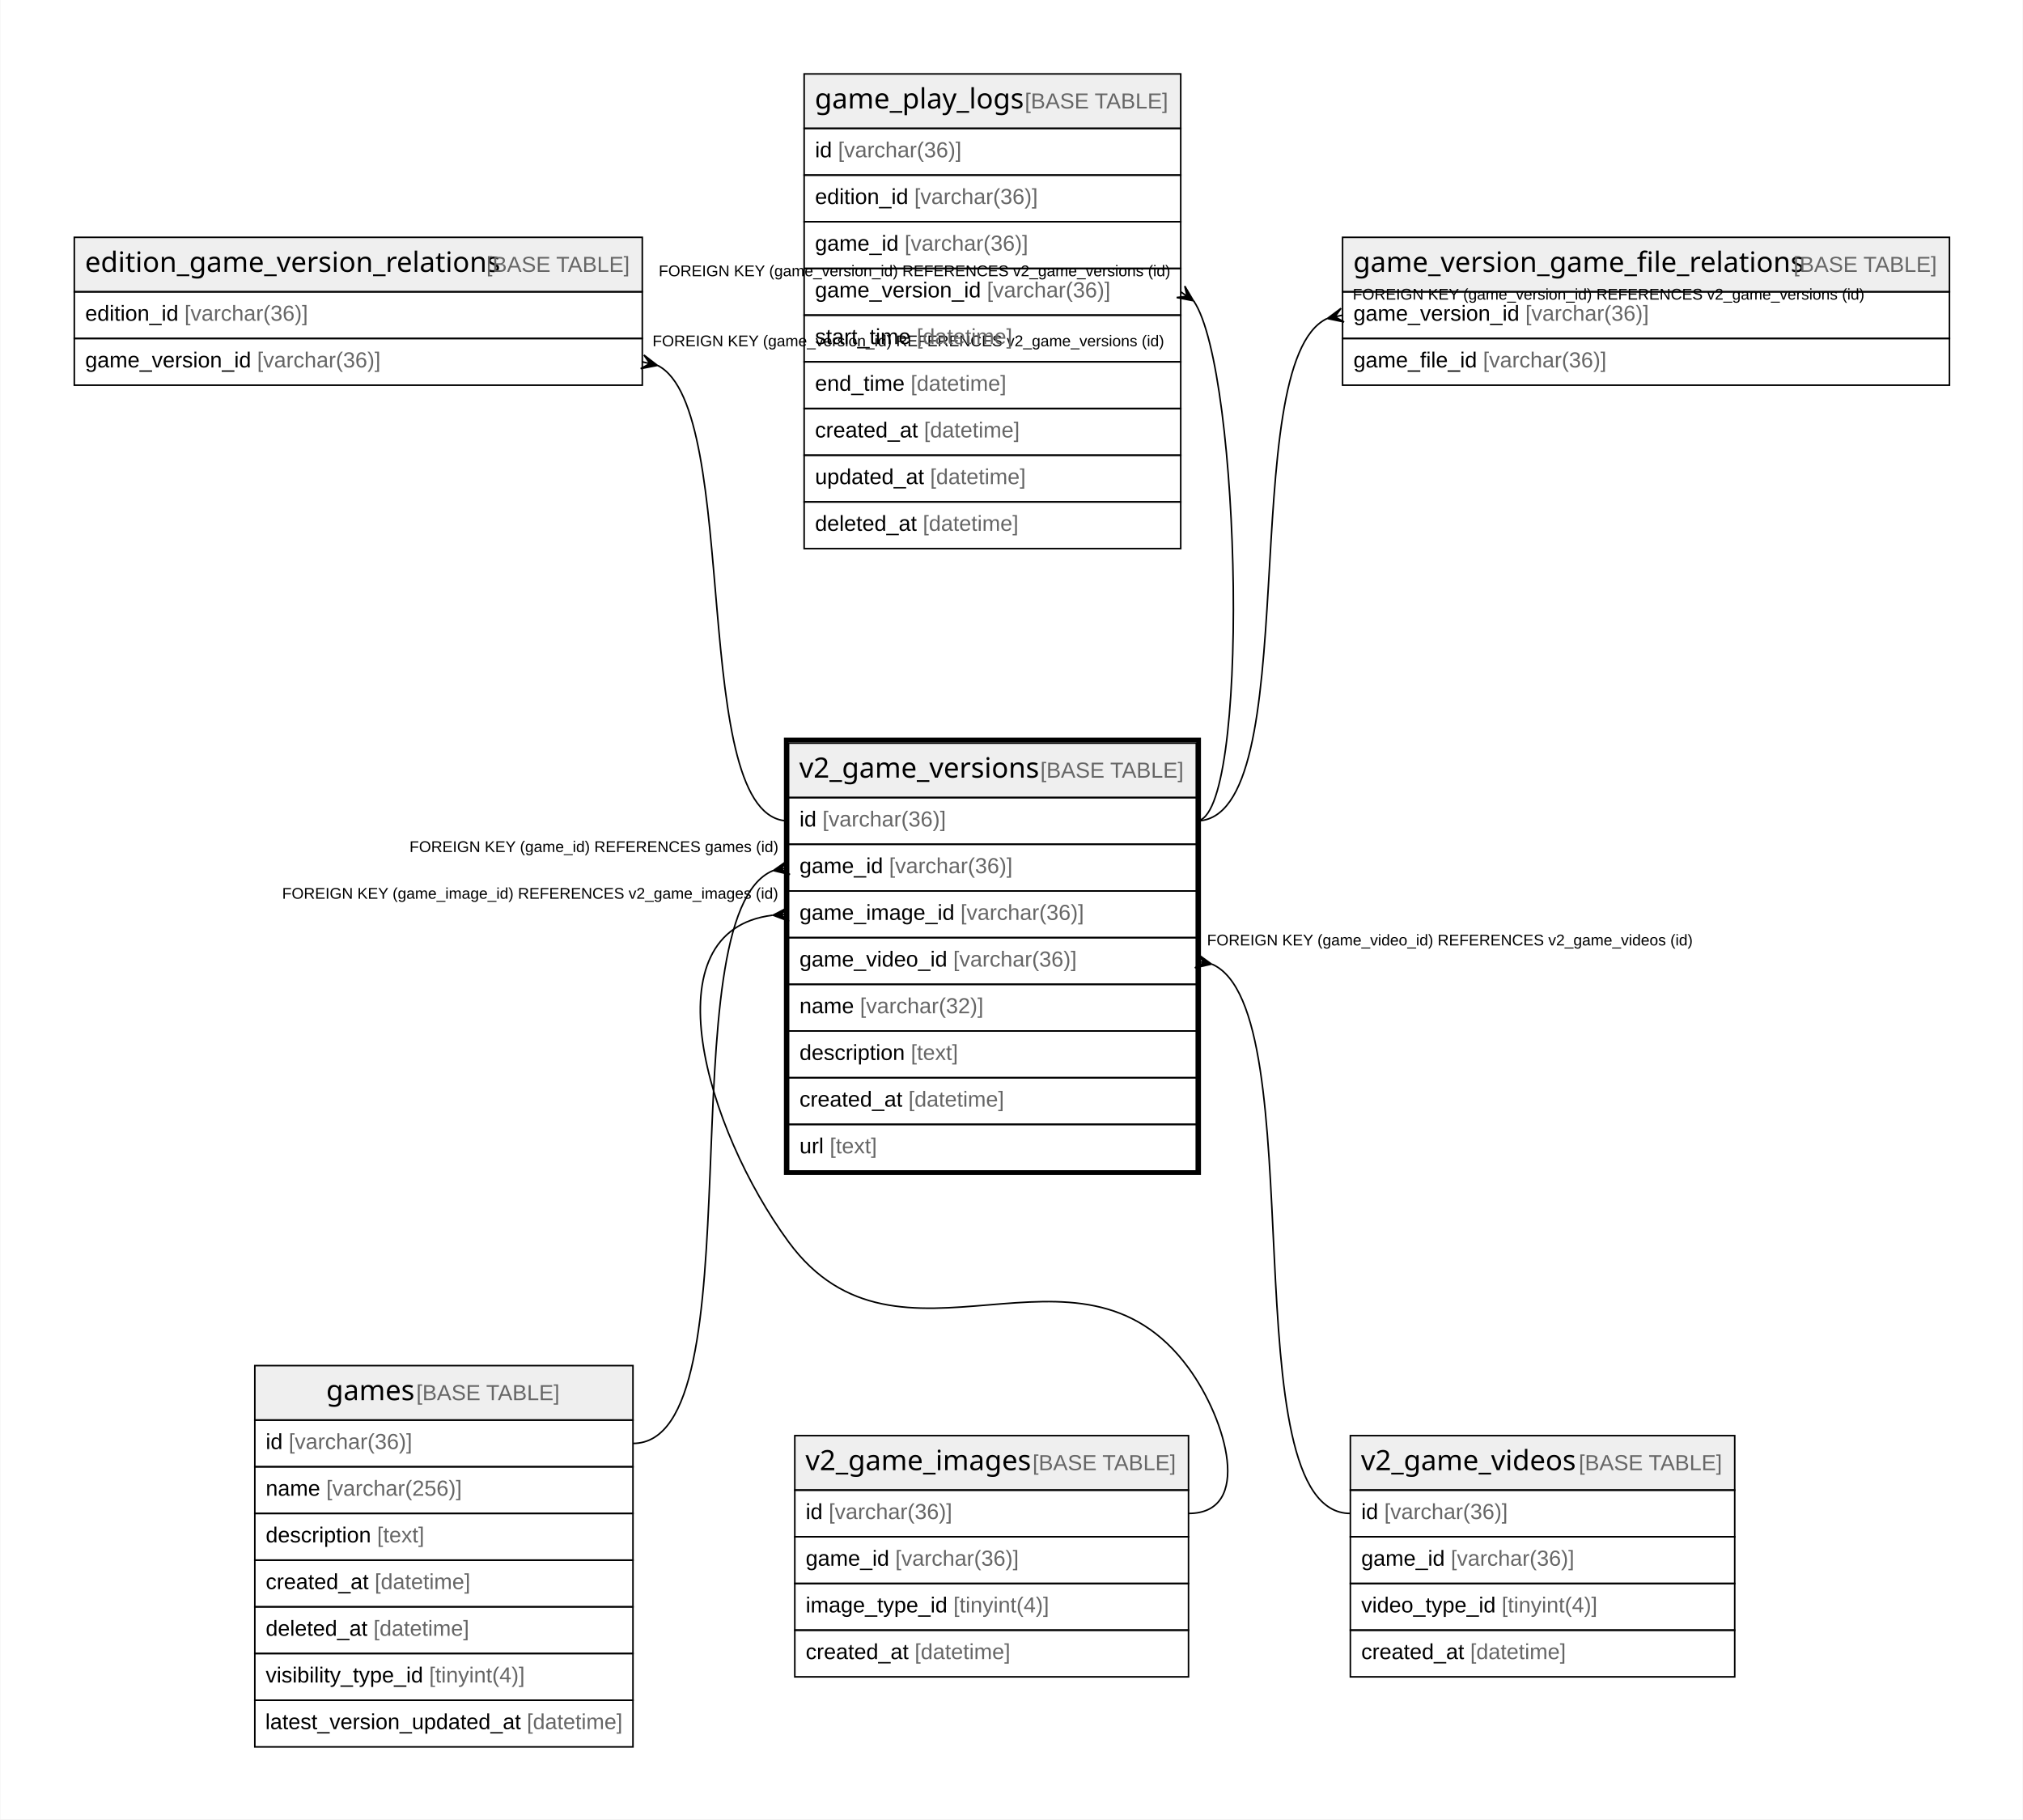
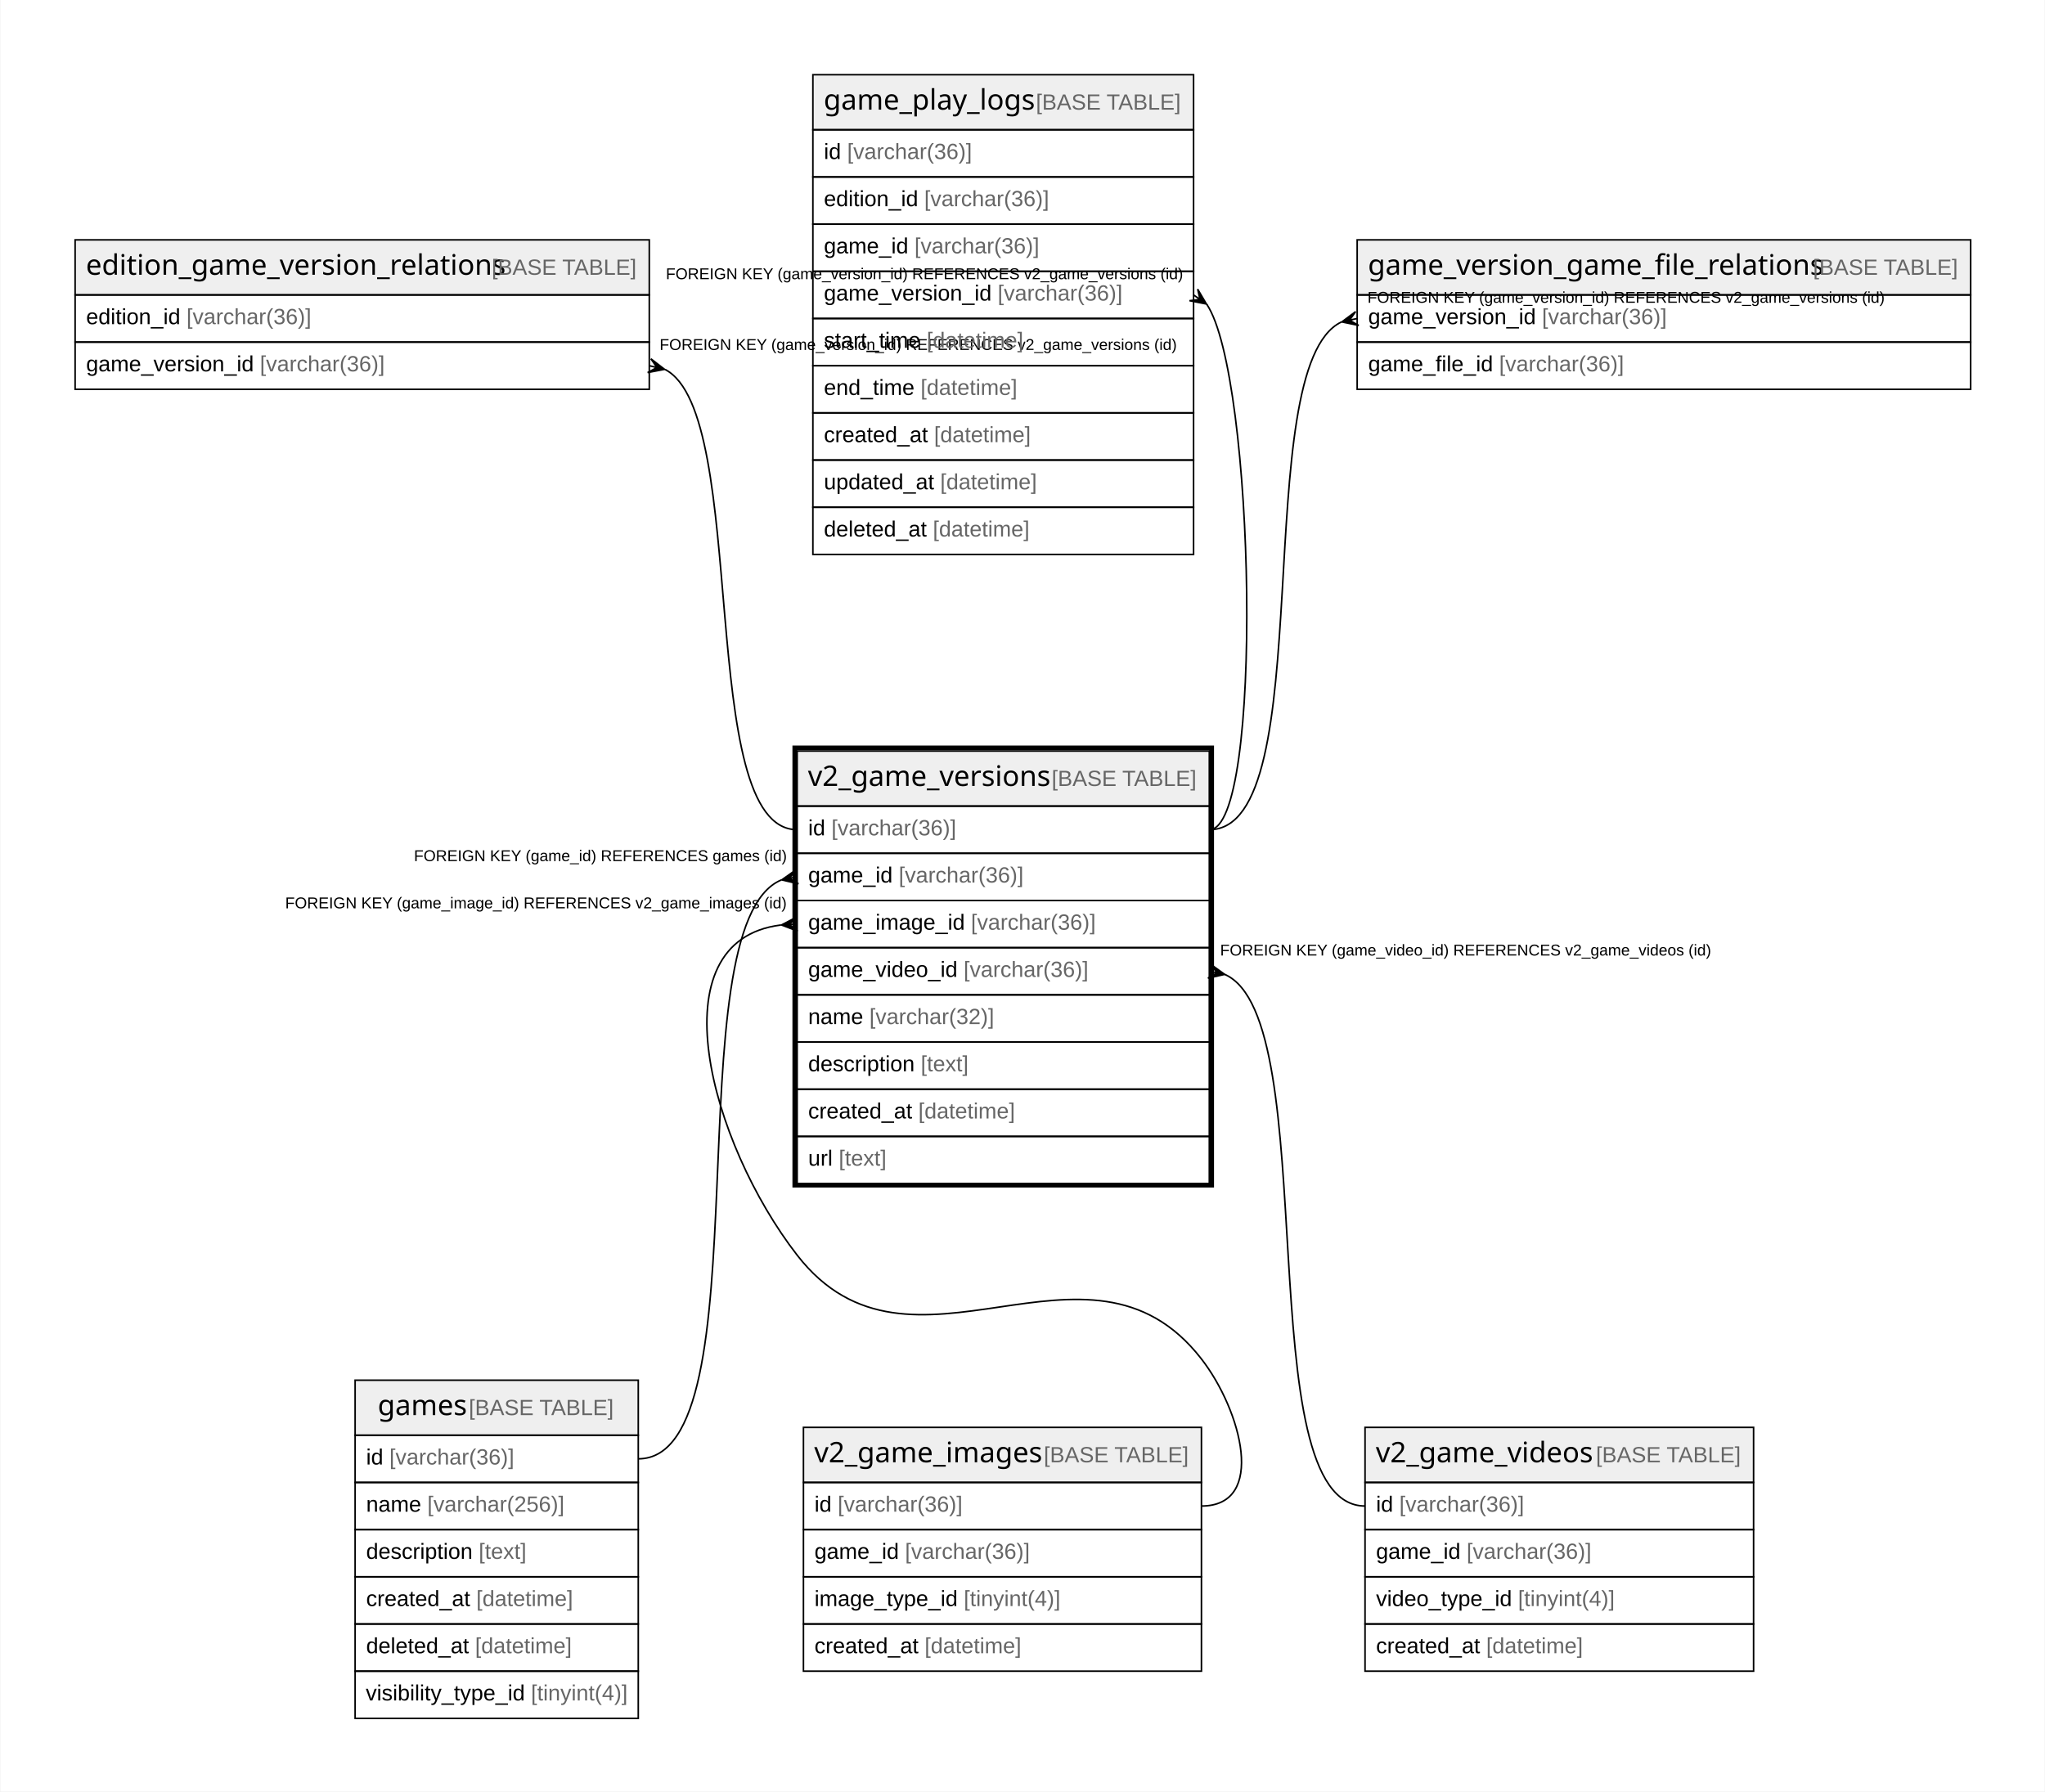
- <svg xmlns="http://www.w3.org/2000/svg" width="1300pt" height="1169pt" viewBox="0.00 0.00 1299.50 1169.00">
-   <g id="graph0" class="graph" transform="scale(1 1) rotate(0) translate(4 1165)">
-     <polygon fill="#ffffff" stroke="transparent" points="-4,4 -4,-1165 1295.5,-1165 1295.5,4 -4,4" />
+ <svg xmlns="http://www.w3.org/2000/svg" width="1300pt" height="1139pt" viewBox="0.00 0.00 1299.50 1139.00">
+   <g id="graph0" class="graph" transform="scale(1 1) rotate(0) translate(4 1135)">
+     <polygon fill="#ffffff" stroke="transparent" points="-4,4 -4,-1135 1295.5,-1135 1295.5,4 -4,4" />
    <g id="node1" class="node">
-       <polygon fill="#efefef" stroke="transparent" points="502.5,-652.5 502.5,-687.5 764.5,-687.5 764.5,-652.5 502.5,-652.5" />
-       <polygon fill="none" stroke="#000000" points="502.5,-652.5 502.5,-687.5 764.5,-687.5 764.5,-652.5 502.5,-652.5" />
-       <text text-anchor="start" x="509.356" y="-665.3" font-family="Arial Bold" font-size="18.00" fill="#000000">v2_game_versions</text>
-       <text text-anchor="start" x="660.39" y="-665.3" font-family="Arial" font-size="14.00" fill="#000000"> </text>
-       <text text-anchor="start" x="664.281" y="-665.3" font-family="Arial" font-size="14.00" fill="#666666">[BASE TABLE]</text>
-       <polygon fill="none" stroke="#000000" points="502.5,-622.5 502.5,-652.5 764.5,-652.5 764.5,-622.5 502.5,-622.5" />
-       <text text-anchor="start" x="509.5" y="-633.9" font-family="Arial" font-size="14.00" fill="#000000">id </text>
-       <text text-anchor="start" x="524.28" y="-633.9" font-family="Arial" font-size="14.00" fill="#666666">[varchar(36)]</text>
+       <polygon fill="#efefef" stroke="transparent" points="502.5,-622.5 502.5,-657.5 764.5,-657.5 764.5,-622.5 502.5,-622.5" />
+       <polygon fill="none" stroke="#000000" points="502.5,-622.5 502.5,-657.5 764.5,-657.5 764.5,-622.5 502.5,-622.5" />
+       <text text-anchor="start" x="509.356" y="-635.3" font-family="Arial Bold" font-size="18.00" fill="#000000">v2_game_versions</text>
+       <text text-anchor="start" x="660.39" y="-635.3" font-family="Arial" font-size="14.00" fill="#000000"> </text>
+       <text text-anchor="start" x="664.281" y="-635.3" font-family="Arial" font-size="14.00" fill="#666666">[BASE TABLE]</text>
      <polygon fill="none" stroke="#000000" points="502.5,-592.5 502.5,-622.5 764.5,-622.5 764.5,-592.5 502.5,-592.5" />
-       <text text-anchor="start" x="509.5" y="-603.9" font-family="Arial" font-size="14.00" fill="#000000">game_id </text>
-       <text text-anchor="start" x="567.071" y="-603.9" font-family="Arial" font-size="14.00" fill="#666666">[varchar(36)]</text>
+       <text text-anchor="start" x="509.5" y="-603.9" font-family="Arial" font-size="14.00" fill="#000000">id </text>
+       <text text-anchor="start" x="524.28" y="-603.9" font-family="Arial" font-size="14.00" fill="#666666">[varchar(36)]</text>
      <polygon fill="none" stroke="#000000" points="502.5,-562.5 502.5,-592.5 764.5,-592.5 764.5,-562.5 502.5,-562.5" />
-       <text text-anchor="start" x="509.5" y="-573.9" font-family="Arial" font-size="14.00" fill="#000000">game_image_id </text>
-       <text text-anchor="start" x="612.968" y="-573.9" font-family="Arial" font-size="14.00" fill="#666666">[varchar(36)]</text>
+       <text text-anchor="start" x="509.5" y="-573.9" font-family="Arial" font-size="14.00" fill="#000000">game_id </text>
+       <text text-anchor="start" x="567.071" y="-573.9" font-family="Arial" font-size="14.00" fill="#666666">[varchar(36)]</text>
      <polygon fill="none" stroke="#000000" points="502.5,-532.5 502.5,-562.5 764.5,-562.5 764.5,-532.5 502.5,-532.5" />
-       <text text-anchor="start" x="509.5" y="-543.9" font-family="Arial" font-size="14.00" fill="#000000">game_video_id </text>
-       <text text-anchor="start" x="608.308" y="-543.9" font-family="Arial" font-size="14.00" fill="#666666">[varchar(36)]</text>
+       <text text-anchor="start" x="509.5" y="-543.9" font-family="Arial" font-size="14.00" fill="#000000">game_image_id </text>
+       <text text-anchor="start" x="612.968" y="-543.9" font-family="Arial" font-size="14.00" fill="#666666">[varchar(36)]</text>
      <polygon fill="none" stroke="#000000" points="502.5,-502.5 502.5,-532.5 764.5,-532.5 764.5,-502.5 502.5,-502.5" />
-       <text text-anchor="start" x="509.5" y="-513.9" font-family="Arial" font-size="14.00" fill="#000000">name </text>
-       <text text-anchor="start" x="548.399" y="-513.9" font-family="Arial" font-size="14.00" fill="#666666">[varchar(32)]</text>
+       <text text-anchor="start" x="509.5" y="-513.9" font-family="Arial" font-size="14.00" fill="#000000">game_video_id </text>
+       <text text-anchor="start" x="608.308" y="-513.9" font-family="Arial" font-size="14.00" fill="#666666">[varchar(36)]</text>
      <polygon fill="none" stroke="#000000" points="502.5,-472.5 502.5,-502.5 764.5,-502.5 764.5,-472.5 502.5,-472.5" />
-       <text text-anchor="start" x="509.5" y="-483.9" font-family="Arial" font-size="14.00" fill="#000000">description </text>
-       <text text-anchor="start" x="581.068" y="-483.9" font-family="Arial" font-size="14.00" fill="#666666">[text]</text>
+       <text text-anchor="start" x="509.5" y="-483.9" font-family="Arial" font-size="14.00" fill="#000000">name </text>
+       <text text-anchor="start" x="548.399" y="-483.9" font-family="Arial" font-size="14.00" fill="#666666">[varchar(32)]</text>
      <polygon fill="none" stroke="#000000" points="502.5,-442.5 502.5,-472.5 764.5,-472.5 764.5,-442.5 502.5,-442.5" />
-       <text text-anchor="start" x="509.5" y="-453.9" font-family="Arial" font-size="14.00" fill="#000000">created_at </text>
-       <text text-anchor="start" x="579.528" y="-453.9" font-family="Arial" font-size="14.00" fill="#666666">[datetime]</text>
+       <text text-anchor="start" x="509.5" y="-453.9" font-family="Arial" font-size="14.00" fill="#000000">description </text>
+       <text text-anchor="start" x="581.068" y="-453.9" font-family="Arial" font-size="14.00" fill="#666666">[text]</text>
      <polygon fill="none" stroke="#000000" points="502.5,-412.5 502.5,-442.5 764.5,-442.5 764.5,-412.5 502.5,-412.5" />
-       <text text-anchor="start" x="509.5" y="-423.9" font-family="Arial" font-size="14.00" fill="#000000">url </text>
-       <text text-anchor="start" x="528.94" y="-423.9" font-family="Arial" font-size="14.00" fill="#666666">[text]</text>
-       <polygon fill="none" stroke="#000000" stroke-width="3" points="501,-411.5 501,-689.5 766,-689.5 766,-411.5 501,-411.5" />
+       <text text-anchor="start" x="509.5" y="-423.9" font-family="Arial" font-size="14.00" fill="#000000">created_at </text>
+       <text text-anchor="start" x="579.528" y="-423.9" font-family="Arial" font-size="14.00" fill="#666666">[datetime]</text>
+       <polygon fill="none" stroke="#000000" points="502.5,-382.5 502.5,-412.5 764.5,-412.5 764.5,-382.5 502.5,-382.5" />
+       <text text-anchor="start" x="509.5" y="-393.9" font-family="Arial" font-size="14.00" fill="#000000">url </text>
+       <text text-anchor="start" x="528.94" y="-393.9" font-family="Arial" font-size="14.00" fill="#666666">[text]</text>
+       <polygon fill="none" stroke="#000000" stroke-width="3" points="501,-381.5 501,-659.5 766,-659.5 766,-381.5 501,-381.5" />
    </g>
    <g id="node5" class="node">
-       <polygon fill="#efefef" stroke="transparent" points="159.5,-252.5 159.5,-287.5 402.5,-287.5 402.5,-252.5 159.5,-252.5" />
-       <polygon fill="none" stroke="#000000" points="159.5,-252.5 159.5,-287.5 402.5,-287.5 402.5,-252.5 159.5,-252.5" />
-       <text text-anchor="start" x="205.368" y="-265.3" font-family="Arial Bold" font-size="18.00" fill="#000000">games</text>
-       <text text-anchor="start" x="259.378" y="-265.3" font-family="Arial" font-size="14.00" fill="#000000"> </text>
-       <text text-anchor="start" x="263.269" y="-265.3" font-family="Arial" font-size="14.00" fill="#666666">[BASE TABLE]</text>
-       <polygon fill="none" stroke="#000000" points="159.5,-222.5 159.5,-252.5 402.5,-252.5 402.5,-222.5 159.5,-222.5" />
-       <text text-anchor="start" x="166.5" y="-233.9" font-family="Arial" font-size="14.00" fill="#000000">id </text>
-       <text text-anchor="start" x="181.28" y="-233.9" font-family="Arial" font-size="14.00" fill="#666666">[varchar(36)]</text>
-       <polygon fill="none" stroke="#000000" points="159.5,-192.5 159.5,-222.5 402.5,-222.5 402.5,-192.5 159.5,-192.5" />
-       <text text-anchor="start" x="166.5" y="-203.9" font-family="Arial" font-size="14.00" fill="#000000">name </text>
-       <text text-anchor="start" x="205.399" y="-203.9" font-family="Arial" font-size="14.00" fill="#666666">[varchar(256)]</text>
-       <polygon fill="none" stroke="#000000" points="159.5,-162.5 159.5,-192.5 402.5,-192.5 402.5,-162.5 159.5,-162.5" />
-       <text text-anchor="start" x="166.5" y="-173.9" font-family="Arial" font-size="14.00" fill="#000000">description </text>
-       <text text-anchor="start" x="238.068" y="-173.9" font-family="Arial" font-size="14.00" fill="#666666">[text]</text>
-       <polygon fill="none" stroke="#000000" points="159.5,-132.5 159.5,-162.5 402.5,-162.5 402.5,-132.5 159.5,-132.5" />
-       <text text-anchor="start" x="166.5" y="-143.9" font-family="Arial" font-size="14.00" fill="#000000">created_at </text>
-       <text text-anchor="start" x="236.528" y="-143.9" font-family="Arial" font-size="14.00" fill="#666666">[datetime]</text>
-       <polygon fill="none" stroke="#000000" points="159.5,-102.5 159.5,-132.5 402.5,-132.5 402.5,-102.5 159.5,-102.5" />
-       <text text-anchor="start" x="166.5" y="-113.9" font-family="Arial" font-size="14.00" fill="#000000">deleted_at </text>
-       <text text-anchor="start" x="235.757" y="-113.9" font-family="Arial" font-size="14.00" fill="#666666">[datetime]</text>
-       <polygon fill="none" stroke="#000000" points="159.5,-72.5 159.5,-102.5 402.5,-102.5 402.5,-72.5 159.5,-72.5" />
-       <text text-anchor="start" x="166.5" y="-83.9" font-family="Arial" font-size="14.00" fill="#000000">visibility_type_id </text>
-       <text text-anchor="start" x="271.507" y="-83.9" font-family="Arial" font-size="14.00" fill="#666666">[tinyint(4)]</text>
-       <polygon fill="none" stroke="#000000" points="159.5,-42.5 159.5,-72.5 402.5,-72.5 402.5,-42.5 159.5,-42.5" />
-       <text text-anchor="start" x="166.237" y="-53.9" font-family="Arial" font-size="14.00" fill="#000000">latest_version_updated_at </text>
-       <text text-anchor="start" x="334.303" y="-53.9" font-family="Arial" font-size="14.00" fill="#666666">[datetime]</text>
+       <polygon fill="#efefef" stroke="transparent" points="221.5,-222.5 221.5,-257.5 401.5,-257.5 401.5,-222.5 221.5,-222.5" />
+       <polygon fill="none" stroke="#000000" points="221.5,-222.5 221.5,-257.5 401.5,-257.5 401.5,-222.5 221.5,-222.5" />
+       <text text-anchor="start" x="235.868" y="-235.3" font-family="Arial Bold" font-size="18.00" fill="#000000">games</text>
+       <text text-anchor="start" x="289.878" y="-235.3" font-family="Arial" font-size="14.00" fill="#000000"> </text>
+       <text text-anchor="start" x="293.769" y="-235.3" font-family="Arial" font-size="14.00" fill="#666666">[BASE TABLE]</text>
+       <polygon fill="none" stroke="#000000" points="221.5,-192.5 221.5,-222.5 401.5,-222.5 401.5,-192.5 221.5,-192.5" />
+       <text text-anchor="start" x="228.5" y="-203.9" font-family="Arial" font-size="14.00" fill="#000000">id </text>
+       <text text-anchor="start" x="243.28" y="-203.9" font-family="Arial" font-size="14.00" fill="#666666">[varchar(36)]</text>
+       <polygon fill="none" stroke="#000000" points="221.5,-162.5 221.5,-192.5 401.5,-192.5 401.5,-162.5 221.5,-162.5" />
+       <text text-anchor="start" x="228.5" y="-173.9" font-family="Arial" font-size="14.00" fill="#000000">name </text>
+       <text text-anchor="start" x="267.399" y="-173.9" font-family="Arial" font-size="14.00" fill="#666666">[varchar(256)]</text>
+       <polygon fill="none" stroke="#000000" points="221.5,-132.5 221.5,-162.5 401.5,-162.5 401.5,-132.5 221.5,-132.5" />
+       <text text-anchor="start" x="228.5" y="-143.9" font-family="Arial" font-size="14.00" fill="#000000">description </text>
+       <text text-anchor="start" x="300.068" y="-143.9" font-family="Arial" font-size="14.00" fill="#666666">[text]</text>
+       <polygon fill="none" stroke="#000000" points="221.5,-102.5 221.5,-132.5 401.5,-132.5 401.5,-102.5 221.5,-102.5" />
+       <text text-anchor="start" x="228.5" y="-113.9" font-family="Arial" font-size="14.00" fill="#000000">created_at </text>
+       <text text-anchor="start" x="298.528" y="-113.9" font-family="Arial" font-size="14.00" fill="#666666">[datetime]</text>
+       <polygon fill="none" stroke="#000000" points="221.5,-72.5 221.5,-102.5 401.5,-102.5 401.5,-72.5 221.5,-72.5" />
+       <text text-anchor="start" x="228.5" y="-83.9" font-family="Arial" font-size="14.00" fill="#000000">deleted_at </text>
+       <text text-anchor="start" x="297.757" y="-83.9" font-family="Arial" font-size="14.00" fill="#666666">[datetime]</text>
+       <polygon fill="none" stroke="#000000" points="221.5,-42.5 221.5,-72.5 401.5,-72.5 401.5,-42.5 221.5,-42.5" />
+       <text text-anchor="start" x="228.274" y="-53.9" font-family="Arial" font-size="14.00" fill="#000000">visibility_type_id </text>
+       <text text-anchor="start" x="333.281" y="-53.9" font-family="Arial" font-size="14.00" fill="#666666">[tinyint(4)]</text>
    </g>
    <g id="edge4" class="edge">
-       <path fill="none" stroke="#000000" d="M492.358,-605.509C423.086,-576.386 484.013,-237.5 402.5,-237.5" />
-       <polygon fill="#000000" stroke="#000000" points="492.687,-605.574 501.633,-611.916 497.594,-606.537 502.5,-607.5 502.5,-607.5 502.5,-607.5 497.594,-606.537 503.367,-603.084 492.687,-605.574 492.687,-605.574" />
-       <text text-anchor="start" x="258.886" y="-617.5" font-family="Arial" font-size="10.00" fill="#000000">FOREIGN KEY (game_id) REFERENCES games (id)</text>
+       <path fill="none" stroke="#000000" d="M492.346,-575.509C422.953,-546.386 483.068,-207.5 401.5,-207.5" />
+       <polygon fill="#000000" stroke="#000000" points="492.687,-575.576 501.634,-581.916 497.593,-576.538 502.5,-577.5 502.5,-577.5 502.5,-577.5 497.593,-576.538 503.366,-573.084 492.687,-575.576 492.687,-575.576" />
+       <text text-anchor="start" x="258.886" y="-587.5" font-family="Arial" font-size="10.00" fill="#000000">FOREIGN KEY (game_id) REFERENCES games (id)</text>
    </g>
    <g id="node6" class="node">
-       <polygon fill="#efefef" stroke="transparent" points="506.5,-207.5 506.5,-242.5 759.5,-242.5 759.5,-207.5 506.5,-207.5" />
-       <polygon fill="none" stroke="#000000" points="506.5,-207.5 506.5,-242.5 759.5,-242.5 759.5,-207.5 506.5,-207.5" />
-       <text text-anchor="start" x="513.356" y="-220.3" font-family="Arial Bold" font-size="18.00" fill="#000000">v2_game_images</text>
-       <text text-anchor="start" x="655.39" y="-220.3" font-family="Arial" font-size="14.00" fill="#000000"> </text>
-       <text text-anchor="start" x="659.281" y="-220.3" font-family="Arial" font-size="14.00" fill="#666666">[BASE TABLE]</text>
-       <polygon fill="none" stroke="#000000" points="506.5,-177.5 506.5,-207.5 759.5,-207.5 759.5,-177.5 506.5,-177.5" />
-       <text text-anchor="start" x="513.5" y="-188.9" font-family="Arial" font-size="14.00" fill="#000000">id </text>
-       <text text-anchor="start" x="528.28" y="-188.9" font-family="Arial" font-size="14.00" fill="#666666">[varchar(36)]</text>
-       <polygon fill="none" stroke="#000000" points="506.5,-147.5 506.5,-177.5 759.5,-177.5 759.5,-147.5 506.5,-147.5" />
-       <text text-anchor="start" x="513.5" y="-158.9" font-family="Arial" font-size="14.00" fill="#000000">game_id </text>
-       <text text-anchor="start" x="571.071" y="-158.9" font-family="Arial" font-size="14.00" fill="#666666">[varchar(36)]</text>
-       <polygon fill="none" stroke="#000000" points="506.5,-117.5 506.5,-147.5 759.5,-147.5 759.5,-117.5 506.5,-117.5" />
-       <text text-anchor="start" x="513.5" y="-128.9" font-family="Arial" font-size="14.00" fill="#000000">image_type_id </text>
-       <text text-anchor="start" x="608.416" y="-128.9" font-family="Arial" font-size="14.00" fill="#666666">[tinyint(4)]</text>
-       <polygon fill="none" stroke="#000000" points="506.5,-87.5 506.5,-117.5 759.5,-117.5 759.5,-87.5 506.5,-87.5" />
-       <text text-anchor="start" x="513.5" y="-98.9" font-family="Arial" font-size="14.00" fill="#000000">created_at </text>
-       <text text-anchor="start" x="583.528" y="-98.9" font-family="Arial" font-size="14.00" fill="#666666">[datetime]</text>
+       <polygon fill="#efefef" stroke="transparent" points="506.5,-192.5 506.5,-227.5 759.5,-227.5 759.5,-192.5 506.5,-192.5" />
+       <polygon fill="none" stroke="#000000" points="506.5,-192.5 506.5,-227.5 759.5,-227.5 759.5,-192.5 506.5,-192.5" />
+       <text text-anchor="start" x="513.356" y="-205.3" font-family="Arial Bold" font-size="18.00" fill="#000000">v2_game_images</text>
+       <text text-anchor="start" x="655.39" y="-205.3" font-family="Arial" font-size="14.00" fill="#000000"> </text>
+       <text text-anchor="start" x="659.281" y="-205.3" font-family="Arial" font-size="14.00" fill="#666666">[BASE TABLE]</text>
+       <polygon fill="none" stroke="#000000" points="506.5,-162.5 506.5,-192.5 759.5,-192.5 759.5,-162.5 506.5,-162.5" />
+       <text text-anchor="start" x="513.5" y="-173.9" font-family="Arial" font-size="14.00" fill="#000000">id </text>
+       <text text-anchor="start" x="528.28" y="-173.9" font-family="Arial" font-size="14.00" fill="#666666">[varchar(36)]</text>
+       <polygon fill="none" stroke="#000000" points="506.5,-132.5 506.5,-162.5 759.5,-162.5 759.5,-132.5 506.5,-132.5" />
+       <text text-anchor="start" x="513.5" y="-143.9" font-family="Arial" font-size="14.00" fill="#000000">game_id </text>
+       <text text-anchor="start" x="571.071" y="-143.9" font-family="Arial" font-size="14.00" fill="#666666">[varchar(36)]</text>
+       <polygon fill="none" stroke="#000000" points="506.5,-102.5 506.5,-132.5 759.5,-132.5 759.5,-102.5 506.5,-102.5" />
+       <text text-anchor="start" x="513.5" y="-113.9" font-family="Arial" font-size="14.00" fill="#000000">image_type_id </text>
+       <text text-anchor="start" x="608.416" y="-113.9" font-family="Arial" font-size="14.00" fill="#666666">[tinyint(4)]</text>
+       <polygon fill="none" stroke="#000000" points="506.5,-72.5 506.5,-102.5 759.5,-102.5 759.5,-72.5 506.5,-72.5" />
+       <text text-anchor="start" x="513.5" y="-83.9" font-family="Arial" font-size="14.00" fill="#000000">created_at </text>
+       <text text-anchor="start" x="583.528" y="-83.9" font-family="Arial" font-size="14.00" fill="#666666">[datetime]</text>
    </g>
    <g id="edge5" class="edge">
-       <path fill="none" stroke="#000000" d="M492.133,-576.893C411.957,-567.04 449.337,-439.497 502.5,-367 573.321,-270.423 688.679,-382.577 759.5,-286 784.074,-252.489 801.056,-192.5 759.5,-192.5" />
-       <polygon fill="#000000" stroke="#000000" points="492.517,-576.916 502.237,-581.992 497.509,-577.208 502.5,-577.5 502.5,-577.5 502.5,-577.5 497.509,-577.208 502.763,-573.008 492.517,-576.916 492.517,-576.916" />
-       <text text-anchor="start" x="177.043" y="-587.5" font-family="Arial" font-size="10.00" fill="#000000">FOREIGN KEY (game_image_id) REFERENCES v2_game_images (id)</text>
+       <path fill="none" stroke="#000000" d="M492.124,-546.887C411.806,-536.926 447.401,-408.037 502.5,-337 574.777,-243.816 687.223,-364.184 759.5,-271 784.969,-238.164 801.056,-177.5 759.5,-177.5" />
+       <polygon fill="#000000" stroke="#000000" points="492.517,-546.91 502.234,-551.992 497.509,-547.205 502.5,-547.5 502.5,-547.5 502.5,-547.5 497.509,-547.205 502.766,-543.008 492.517,-546.91 492.517,-546.91" />
+       <text text-anchor="start" x="177.043" y="-557.5" font-family="Arial" font-size="10.00" fill="#000000">FOREIGN KEY (game_image_id) REFERENCES v2_game_images (id)</text>
    </g>
    <g id="node7" class="node">
-       <polygon fill="#efefef" stroke="transparent" points="863.5,-207.5 863.5,-242.5 1110.5,-242.5 1110.5,-207.5 863.5,-207.5" />
-       <polygon fill="none" stroke="#000000" points="863.5,-207.5 863.5,-242.5 1110.5,-242.5 1110.5,-207.5 863.5,-207.5" />
-       <text text-anchor="start" x="870.352" y="-220.3" font-family="Arial Bold" font-size="18.00" fill="#000000">v2_game_videos</text>
-       <text text-anchor="start" x="1006.394" y="-220.3" font-family="Arial" font-size="14.00" fill="#000000"> </text>
-       <text text-anchor="start" x="1010.285" y="-220.3" font-family="Arial" font-size="14.00" fill="#666666">[BASE TABLE]</text>
-       <polygon fill="none" stroke="#000000" points="863.5,-177.5 863.5,-207.5 1110.5,-207.5 1110.5,-177.5 863.5,-177.5" />
-       <text text-anchor="start" x="870.5" y="-188.9" font-family="Arial" font-size="14.00" fill="#000000">id </text>
-       <text text-anchor="start" x="885.28" y="-188.9" font-family="Arial" font-size="14.00" fill="#666666">[varchar(36)]</text>
-       <polygon fill="none" stroke="#000000" points="863.5,-147.5 863.5,-177.5 1110.5,-177.5 1110.5,-147.5 863.5,-147.5" />
-       <text text-anchor="start" x="870.5" y="-158.9" font-family="Arial" font-size="14.00" fill="#000000">game_id </text>
-       <text text-anchor="start" x="928.071" y="-158.9" font-family="Arial" font-size="14.00" fill="#666666">[varchar(36)]</text>
-       <polygon fill="none" stroke="#000000" points="863.5,-117.5 863.5,-147.5 1110.5,-147.5 1110.5,-117.5 863.5,-117.5" />
-       <text text-anchor="start" x="870.5" y="-128.9" font-family="Arial" font-size="14.00" fill="#000000">video_type_id </text>
-       <text text-anchor="start" x="960.755" y="-128.9" font-family="Arial" font-size="14.00" fill="#666666">[tinyint(4)]</text>
-       <polygon fill="none" stroke="#000000" points="863.5,-87.5 863.5,-117.5 1110.5,-117.5 1110.5,-87.5 863.5,-87.5" />
-       <text text-anchor="start" x="870.5" y="-98.9" font-family="Arial" font-size="14.00" fill="#000000">created_at </text>
-       <text text-anchor="start" x="940.528" y="-98.9" font-family="Arial" font-size="14.00" fill="#666666">[datetime]</text>
+       <polygon fill="#efefef" stroke="transparent" points="863.5,-192.5 863.5,-227.5 1110.5,-227.5 1110.5,-192.5 863.5,-192.5" />
+       <polygon fill="none" stroke="#000000" points="863.5,-192.5 863.5,-227.5 1110.5,-227.5 1110.5,-192.5 863.5,-192.5" />
+       <text text-anchor="start" x="870.352" y="-205.3" font-family="Arial Bold" font-size="18.00" fill="#000000">v2_game_videos</text>
+       <text text-anchor="start" x="1006.394" y="-205.3" font-family="Arial" font-size="14.00" fill="#000000"> </text>
+       <text text-anchor="start" x="1010.285" y="-205.3" font-family="Arial" font-size="14.00" fill="#666666">[BASE TABLE]</text>
+       <polygon fill="none" stroke="#000000" points="863.5,-162.5 863.5,-192.5 1110.5,-192.5 1110.5,-162.5 863.5,-162.5" />
+       <text text-anchor="start" x="870.5" y="-173.9" font-family="Arial" font-size="14.00" fill="#000000">id </text>
+       <text text-anchor="start" x="885.28" y="-173.9" font-family="Arial" font-size="14.00" fill="#666666">[varchar(36)]</text>
+       <polygon fill="none" stroke="#000000" points="863.5,-132.5 863.5,-162.5 1110.5,-162.5 1110.5,-132.5 863.5,-132.5" />
+       <text text-anchor="start" x="870.5" y="-143.9" font-family="Arial" font-size="14.00" fill="#000000">game_id </text>
+       <text text-anchor="start" x="928.071" y="-143.9" font-family="Arial" font-size="14.00" fill="#666666">[varchar(36)]</text>
+       <polygon fill="none" stroke="#000000" points="863.5,-102.5 863.5,-132.5 1110.5,-132.5 1110.5,-102.5 863.5,-102.5" />
+       <text text-anchor="start" x="870.5" y="-113.9" font-family="Arial" font-size="14.00" fill="#000000">video_type_id </text>
+       <text text-anchor="start" x="960.755" y="-113.9" font-family="Arial" font-size="14.00" fill="#666666">[tinyint(4)]</text>
+       <polygon fill="none" stroke="#000000" points="863.5,-72.5 863.5,-102.5 1110.5,-102.5 1110.5,-72.5 863.5,-72.5" />
+       <text text-anchor="start" x="870.5" y="-83.9" font-family="Arial" font-size="14.00" fill="#000000">created_at </text>
+       <text text-anchor="start" x="940.528" y="-83.9" font-family="Arial" font-size="14.00" fill="#666666">[datetime]</text>
    </g>
    <g id="edge6" class="edge">
-       <path fill="none" stroke="#000000" d="M774.676,-545.415C840.873,-516.322 785.28,-192.5 863.5,-192.5" />
-       <polygon fill="#000000" stroke="#000000" points="774.297,-545.493 763.597,-543.092 769.398,-546.496 764.5,-547.5 764.5,-547.5 764.5,-547.5 769.398,-546.496 765.403,-551.908 774.297,-545.493 774.297,-545.493" />
-       <text text-anchor="start" x="771.372" y="-557.5" font-family="Arial" font-size="10.00" fill="#000000">FOREIGN KEY (game_video_id) REFERENCES v2_game_videos (id)</text>
+       <path fill="none" stroke="#000000" d="M774.3,-515.503C838.224,-487.639 788.342,-177.5 863.5,-177.5" />
+       <polygon fill="#000000" stroke="#000000" points="774.299,-515.504 763.602,-513.091 769.399,-516.502 764.5,-517.5 764.5,-517.5 764.5,-517.5 769.399,-516.502 765.398,-521.909 774.299,-515.504 774.299,-515.504" />
+       <text text-anchor="start" x="771.372" y="-527.5" font-family="Arial" font-size="10.00" fill="#000000">FOREIGN KEY (game_video_id) REFERENCES v2_game_videos (id)</text>
    </g>
    <g id="node2" class="node">
-       <polygon fill="#efefef" stroke="transparent" points="43.5,-977.5 43.5,-1012.5 408.5,-1012.5 408.5,-977.5 43.5,-977.5" />
-       <polygon fill="none" stroke="#000000" points="43.5,-977.5 43.5,-1012.5 408.5,-1012.5 408.5,-977.5 43.5,-977.5" />
-       <text text-anchor="start" x="50.344" y="-990.3" font-family="Arial Bold" font-size="18.00" fill="#000000">edition_game_version_relations</text>
-       <text text-anchor="start" x="304.402" y="-990.3" font-family="Arial" font-size="14.00" fill="#000000"> </text>
-       <text text-anchor="start" x="308.292" y="-990.3" font-family="Arial" font-size="14.00" fill="#666666">[BASE TABLE]</text>
-       <polygon fill="none" stroke="#000000" points="43.5,-947.5 43.5,-977.5 408.5,-977.5 408.5,-947.5 43.5,-947.5" />
-       <text text-anchor="start" x="50.5" y="-958.9" font-family="Arial" font-size="14.00" fill="#000000">edition_id </text>
-       <text text-anchor="start" x="114.297" y="-958.9" font-family="Arial" font-size="14.00" fill="#666666">[varchar(36)]</text>
+       <polygon fill="#efefef" stroke="transparent" points="43.5,-947.5 43.5,-982.5 408.5,-982.5 408.5,-947.5 43.5,-947.5" />
+       <polygon fill="none" stroke="#000000" points="43.5,-947.5 43.5,-982.5 408.5,-982.5 408.5,-947.5 43.5,-947.5" />
+       <text text-anchor="start" x="50.344" y="-960.3" font-family="Arial Bold" font-size="18.00" fill="#000000">edition_game_version_relations</text>
+       <text text-anchor="start" x="304.402" y="-960.3" font-family="Arial" font-size="14.00" fill="#000000"> </text>
+       <text text-anchor="start" x="308.292" y="-960.3" font-family="Arial" font-size="14.00" fill="#666666">[BASE TABLE]</text>
      <polygon fill="none" stroke="#000000" points="43.5,-917.5 43.5,-947.5 408.5,-947.5 408.5,-917.5 43.5,-917.5" />
-       <text text-anchor="start" x="50.5" y="-928.9" font-family="Arial" font-size="14.00" fill="#000000">game_version_id </text>
-       <text text-anchor="start" x="160.968" y="-928.9" font-family="Arial" font-size="14.00" fill="#666666">[varchar(36)]</text>
+       <text text-anchor="start" x="50.5" y="-928.9" font-family="Arial" font-size="14.00" fill="#000000">edition_id </text>
+       <text text-anchor="start" x="114.297" y="-928.9" font-family="Arial" font-size="14.00" fill="#666666">[varchar(36)]</text>
+       <polygon fill="none" stroke="#000000" points="43.5,-887.5 43.5,-917.5 408.5,-917.5 408.5,-887.5 43.5,-887.5" />
+       <text text-anchor="start" x="50.5" y="-898.9" font-family="Arial" font-size="14.00" fill="#000000">game_version_id </text>
+       <text text-anchor="start" x="160.968" y="-898.9" font-family="Arial" font-size="14.00" fill="#666666">[varchar(36)]</text>
    </g>
    <g id="edge1" class="edge">
-       <path fill="none" stroke="#000000" d="M418.48,-930.125C473.017,-902.207 437.325,-637.5 502.5,-637.5" />
-       <polygon fill="#000000" stroke="#000000" points="418.228,-930.185 407.458,-928.122 413.364,-931.343 408.5,-932.5 408.5,-932.5 408.5,-932.5 413.364,-931.343 409.542,-936.878 418.228,-930.185 418.228,-930.185" />
-       <text text-anchor="start" x="415.043" y="-942.5" font-family="Arial" font-size="10.00" fill="#000000">FOREIGN KEY (game_version_id) REFERENCES v2_game_versions (id)</text>
+       <path fill="none" stroke="#000000" d="M418.48,-900.125C473.017,-872.207 437.325,-607.5 502.5,-607.5" />
+       <polygon fill="#000000" stroke="#000000" points="418.228,-900.185 407.458,-898.122 413.364,-901.343 408.5,-902.5 408.5,-902.5 408.5,-902.5 413.364,-901.343 409.542,-906.878 418.228,-900.185 418.228,-900.185" />
+       <text text-anchor="start" x="415.043" y="-912.5" font-family="Arial" font-size="10.00" fill="#000000">FOREIGN KEY (game_version_id) REFERENCES v2_game_versions (id)</text>
    </g>
    <g id="node3" class="node">
-       <polygon fill="#efefef" stroke="transparent" points="512.5,-1082.5 512.5,-1117.5 754.5,-1117.5 754.5,-1082.5 512.5,-1082.5" />
-       <polygon fill="none" stroke="#000000" points="512.5,-1082.5 512.5,-1117.5 754.5,-1117.5 754.5,-1082.5 512.5,-1082.5" />
-       <text text-anchor="start" x="519.355" y="-1095.3" font-family="Arial Bold" font-size="18.00" fill="#000000">game_play_logs</text>
-       <text text-anchor="start" x="650.391" y="-1095.3" font-family="Arial" font-size="14.00" fill="#000000"> </text>
-       <text text-anchor="start" x="654.282" y="-1095.3" font-family="Arial" font-size="14.00" fill="#666666">[BASE TABLE]</text>
-       <polygon fill="none" stroke="#000000" points="512.5,-1052.5 512.5,-1082.5 754.5,-1082.5 754.5,-1052.5 512.5,-1052.5" />
-       <text text-anchor="start" x="519.5" y="-1063.9" font-family="Arial" font-size="14.00" fill="#000000">id </text>
-       <text text-anchor="start" x="534.28" y="-1063.9" font-family="Arial" font-size="14.00" fill="#666666">[varchar(36)]</text>
+       <polygon fill="#efefef" stroke="transparent" points="512.5,-1052.5 512.5,-1087.5 754.5,-1087.5 754.5,-1052.5 512.5,-1052.5" />
+       <polygon fill="none" stroke="#000000" points="512.5,-1052.5 512.5,-1087.5 754.5,-1087.5 754.5,-1052.5 512.5,-1052.5" />
+       <text text-anchor="start" x="519.355" y="-1065.3" font-family="Arial Bold" font-size="18.00" fill="#000000">game_play_logs</text>
+       <text text-anchor="start" x="650.391" y="-1065.3" font-family="Arial" font-size="14.00" fill="#000000"> </text>
+       <text text-anchor="start" x="654.282" y="-1065.3" font-family="Arial" font-size="14.00" fill="#666666">[BASE TABLE]</text>
      <polygon fill="none" stroke="#000000" points="512.5,-1022.5 512.5,-1052.5 754.5,-1052.5 754.5,-1022.5 512.5,-1022.5" />
-       <text text-anchor="start" x="519.5" y="-1033.9" font-family="Arial" font-size="14.00" fill="#000000">edition_id </text>
-       <text text-anchor="start" x="583.297" y="-1033.9" font-family="Arial" font-size="14.00" fill="#666666">[varchar(36)]</text>
+       <text text-anchor="start" x="519.5" y="-1033.9" font-family="Arial" font-size="14.00" fill="#000000">id </text>
+       <text text-anchor="start" x="534.28" y="-1033.9" font-family="Arial" font-size="14.00" fill="#666666">[varchar(36)]</text>
      <polygon fill="none" stroke="#000000" points="512.5,-992.5 512.5,-1022.5 754.5,-1022.5 754.5,-992.5 512.5,-992.5" />
-       <text text-anchor="start" x="519.5" y="-1003.9" font-family="Arial" font-size="14.00" fill="#000000">game_id </text>
-       <text text-anchor="start" x="577.071" y="-1003.9" font-family="Arial" font-size="14.00" fill="#666666">[varchar(36)]</text>
+       <text text-anchor="start" x="519.5" y="-1003.9" font-family="Arial" font-size="14.00" fill="#000000">edition_id </text>
+       <text text-anchor="start" x="583.297" y="-1003.9" font-family="Arial" font-size="14.00" fill="#666666">[varchar(36)]</text>
      <polygon fill="none" stroke="#000000" points="512.5,-962.5 512.5,-992.5 754.5,-992.5 754.5,-962.5 512.5,-962.5" />
-       <text text-anchor="start" x="519.5" y="-973.9" font-family="Arial" font-size="14.00" fill="#000000">game_version_id </text>
-       <text text-anchor="start" x="629.968" y="-973.9" font-family="Arial" font-size="14.00" fill="#666666">[varchar(36)]</text>
+       <text text-anchor="start" x="519.5" y="-973.9" font-family="Arial" font-size="14.00" fill="#000000">game_id </text>
+       <text text-anchor="start" x="577.071" y="-973.9" font-family="Arial" font-size="14.00" fill="#666666">[varchar(36)]</text>
      <polygon fill="none" stroke="#000000" points="512.5,-932.5 512.5,-962.5 754.5,-962.5 754.5,-932.5 512.5,-932.5" />
-       <text text-anchor="start" x="519.5" y="-943.9" font-family="Arial" font-size="14.00" fill="#000000">start_time </text>
-       <text text-anchor="start" x="584.838" y="-943.9" font-family="Arial" font-size="14.00" fill="#666666">[datetime]</text>
+       <text text-anchor="start" x="519.5" y="-943.9" font-family="Arial" font-size="14.00" fill="#000000">game_version_id </text>
+       <text text-anchor="start" x="629.968" y="-943.9" font-family="Arial" font-size="14.00" fill="#666666">[varchar(36)]</text>
      <polygon fill="none" stroke="#000000" points="512.5,-902.5 512.5,-932.5 754.5,-932.5 754.5,-902.5 512.5,-902.5" />
-       <text text-anchor="start" x="519.5" y="-913.9" font-family="Arial" font-size="14.00" fill="#000000">end_time </text>
-       <text text-anchor="start" x="580.961" y="-913.9" font-family="Arial" font-size="14.00" fill="#666666">[datetime]</text>
+       <text text-anchor="start" x="519.5" y="-913.9" font-family="Arial" font-size="14.00" fill="#000000">start_time </text>
+       <text text-anchor="start" x="584.838" y="-913.9" font-family="Arial" font-size="14.00" fill="#666666">[datetime]</text>
      <polygon fill="none" stroke="#000000" points="512.5,-872.5 512.5,-902.5 754.5,-902.5 754.5,-872.5 512.5,-872.5" />
-       <text text-anchor="start" x="519.5" y="-883.9" font-family="Arial" font-size="14.00" fill="#000000">created_at </text>
-       <text text-anchor="start" x="589.528" y="-883.9" font-family="Arial" font-size="14.00" fill="#666666">[datetime]</text>
+       <text text-anchor="start" x="519.5" y="-883.9" font-family="Arial" font-size="14.00" fill="#000000">end_time </text>
+       <text text-anchor="start" x="580.961" y="-883.9" font-family="Arial" font-size="14.00" fill="#666666">[datetime]</text>
      <polygon fill="none" stroke="#000000" points="512.5,-842.5 512.5,-872.5 754.5,-872.5 754.5,-842.5 512.5,-842.5" />
-       <text text-anchor="start" x="519.5" y="-853.9" font-family="Arial" font-size="14.00" fill="#000000">updated_at </text>
-       <text text-anchor="start" x="593.433" y="-853.9" font-family="Arial" font-size="14.00" fill="#666666">[datetime]</text>
+       <text text-anchor="start" x="519.5" y="-853.9" font-family="Arial" font-size="14.00" fill="#000000">created_at </text>
+       <text text-anchor="start" x="589.528" y="-853.9" font-family="Arial" font-size="14.00" fill="#666666">[datetime]</text>
      <polygon fill="none" stroke="#000000" points="512.5,-812.5 512.5,-842.5 754.5,-842.5 754.5,-812.5 512.5,-812.5" />
-       <text text-anchor="start" x="519.5" y="-823.9" font-family="Arial" font-size="14.00" fill="#000000">deleted_at </text>
-       <text text-anchor="start" x="588.757" y="-823.9" font-family="Arial" font-size="14.00" fill="#666666">[datetime]</text>
+       <text text-anchor="start" x="519.5" y="-823.9" font-family="Arial" font-size="14.00" fill="#000000">updated_at </text>
+       <text text-anchor="start" x="593.433" y="-823.9" font-family="Arial" font-size="14.00" fill="#666666">[datetime]</text>
+       <polygon fill="none" stroke="#000000" points="512.5,-782.5 512.5,-812.5 754.5,-812.5 754.5,-782.5 512.5,-782.5" />
+       <text text-anchor="start" x="519.5" y="-793.9" font-family="Arial" font-size="14.00" fill="#000000">deleted_at </text>
+       <text text-anchor="start" x="588.757" y="-793.9" font-family="Arial" font-size="14.00" fill="#666666">[datetime]</text>
    </g>
    <g id="edge2" class="edge">
-       <path fill="none" stroke="#000000" d="M762.84,-971.599C793.565,-926.45 799.341,-637.5 764.5,-637.5" />
-       <polygon fill="#000000" stroke="#000000" points="762.663,-971.724 751.901,-973.827 758.582,-974.612 754.5,-977.5 754.5,-977.5 754.5,-977.5 758.582,-974.612 757.099,-981.173 762.663,-971.724 762.663,-971.724" />
-       <text text-anchor="start" x="419.043" y="-987.5" font-family="Arial" font-size="10.00" fill="#000000">FOREIGN KEY (game_version_id) REFERENCES v2_game_versions (id)</text>
+       <path fill="none" stroke="#000000" d="M762.84,-941.599C793.565,-896.45 799.341,-607.5 764.5,-607.5" />
+       <polygon fill="#000000" stroke="#000000" points="762.663,-941.724 751.901,-943.827 758.582,-944.612 754.5,-947.5 754.5,-947.5 754.5,-947.5 758.582,-944.612 757.099,-951.173 762.663,-941.724 762.663,-941.724" />
+       <text text-anchor="start" x="419.043" y="-957.5" font-family="Arial" font-size="10.00" fill="#000000">FOREIGN KEY (game_version_id) REFERENCES v2_game_versions (id)</text>
    </g>
    <g id="node4" class="node">
-       <polygon fill="#efefef" stroke="transparent" points="858.5,-977.5 858.5,-1012.5 1248.5,-1012.5 1248.5,-977.5 858.5,-977.5" />
-       <polygon fill="none" stroke="#000000" points="858.5,-977.5 858.5,-1012.5 1248.5,-1012.5 1248.5,-977.5 858.5,-977.5" />
-       <text text-anchor="start" x="865.345" y="-990.3" font-family="Arial Bold" font-size="18.00" fill="#000000">game_version_game_file_relations</text>
-       <text text-anchor="start" x="1144.401" y="-990.3" font-family="Arial" font-size="14.00" fill="#000000"> </text>
-       <text text-anchor="start" x="1148.292" y="-990.3" font-family="Arial" font-size="14.00" fill="#666666">[BASE TABLE]</text>
-       <polygon fill="none" stroke="#000000" points="858.5,-947.5 858.5,-977.5 1248.5,-977.5 1248.5,-947.5 858.5,-947.5" />
-       <text text-anchor="start" x="865.5" y="-958.9" font-family="Arial" font-size="14.00" fill="#000000">game_version_id </text>
-       <text text-anchor="start" x="975.968" y="-958.9" font-family="Arial" font-size="14.00" fill="#666666">[varchar(36)]</text>
+       <polygon fill="#efefef" stroke="transparent" points="858.5,-947.5 858.5,-982.5 1248.5,-982.5 1248.5,-947.5 858.5,-947.5" />
+       <polygon fill="none" stroke="#000000" points="858.5,-947.5 858.5,-982.5 1248.5,-982.5 1248.5,-947.5 858.5,-947.5" />
+       <text text-anchor="start" x="865.345" y="-960.3" font-family="Arial Bold" font-size="18.00" fill="#000000">game_version_game_file_relations</text>
+       <text text-anchor="start" x="1144.401" y="-960.3" font-family="Arial" font-size="14.00" fill="#000000"> </text>
+       <text text-anchor="start" x="1148.292" y="-960.3" font-family="Arial" font-size="14.00" fill="#666666">[BASE TABLE]</text>
      <polygon fill="none" stroke="#000000" points="858.5,-917.5 858.5,-947.5 1248.5,-947.5 1248.5,-917.5 858.5,-917.5" />
-       <text text-anchor="start" x="865.5" y="-928.9" font-family="Arial" font-size="14.00" fill="#000000">game_file_id </text>
-       <text text-anchor="start" x="948.74" y="-928.9" font-family="Arial" font-size="14.00" fill="#666666">[varchar(36)]</text>
+       <text text-anchor="start" x="865.5" y="-928.9" font-family="Arial" font-size="14.00" fill="#000000">game_version_id </text>
+       <text text-anchor="start" x="975.968" y="-928.9" font-family="Arial" font-size="14.00" fill="#666666">[varchar(36)]</text>
+       <polygon fill="none" stroke="#000000" points="858.5,-887.5 858.5,-917.5 1248.5,-917.5 1248.5,-887.5 858.5,-887.5" />
+       <text text-anchor="start" x="865.5" y="-898.9" font-family="Arial" font-size="14.00" fill="#000000">game_file_id </text>
+       <text text-anchor="start" x="948.74" y="-898.9" font-family="Arial" font-size="14.00" fill="#666666">[varchar(36)]</text>
    </g>
    <g id="edge3" class="edge">
-       <path fill="none" stroke="#000000" d="M848.397,-960.251C788.508,-931.537 836.011,-637.5 764.5,-637.5" />
-       <polygon fill="#000000" stroke="#000000" points="848.739,-960.327 857.522,-966.893 853.62,-961.413 858.5,-962.5 858.5,-962.5 858.5,-962.5 853.62,-961.413 859.478,-958.107 848.739,-960.327 848.739,-960.327" />
-       <text text-anchor="start" x="865.043" y="-972.5" font-family="Arial" font-size="10.00" fill="#000000">FOREIGN KEY (game_version_id) REFERENCES v2_game_versions (id)</text>
+       <path fill="none" stroke="#000000" d="M848.397,-930.251C788.508,-901.537 836.011,-607.5 764.5,-607.5" />
+       <polygon fill="#000000" stroke="#000000" points="848.739,-930.327 857.522,-936.893 853.62,-931.413 858.5,-932.5 858.5,-932.5 858.5,-932.5 853.62,-931.413 859.478,-928.107 848.739,-930.327 848.739,-930.327" />
+       <text text-anchor="start" x="865.043" y="-942.5" font-family="Arial" font-size="10.00" fill="#000000">FOREIGN KEY (game_version_id) REFERENCES v2_game_versions (id)</text>
    </g>
  </g>
</svg>
